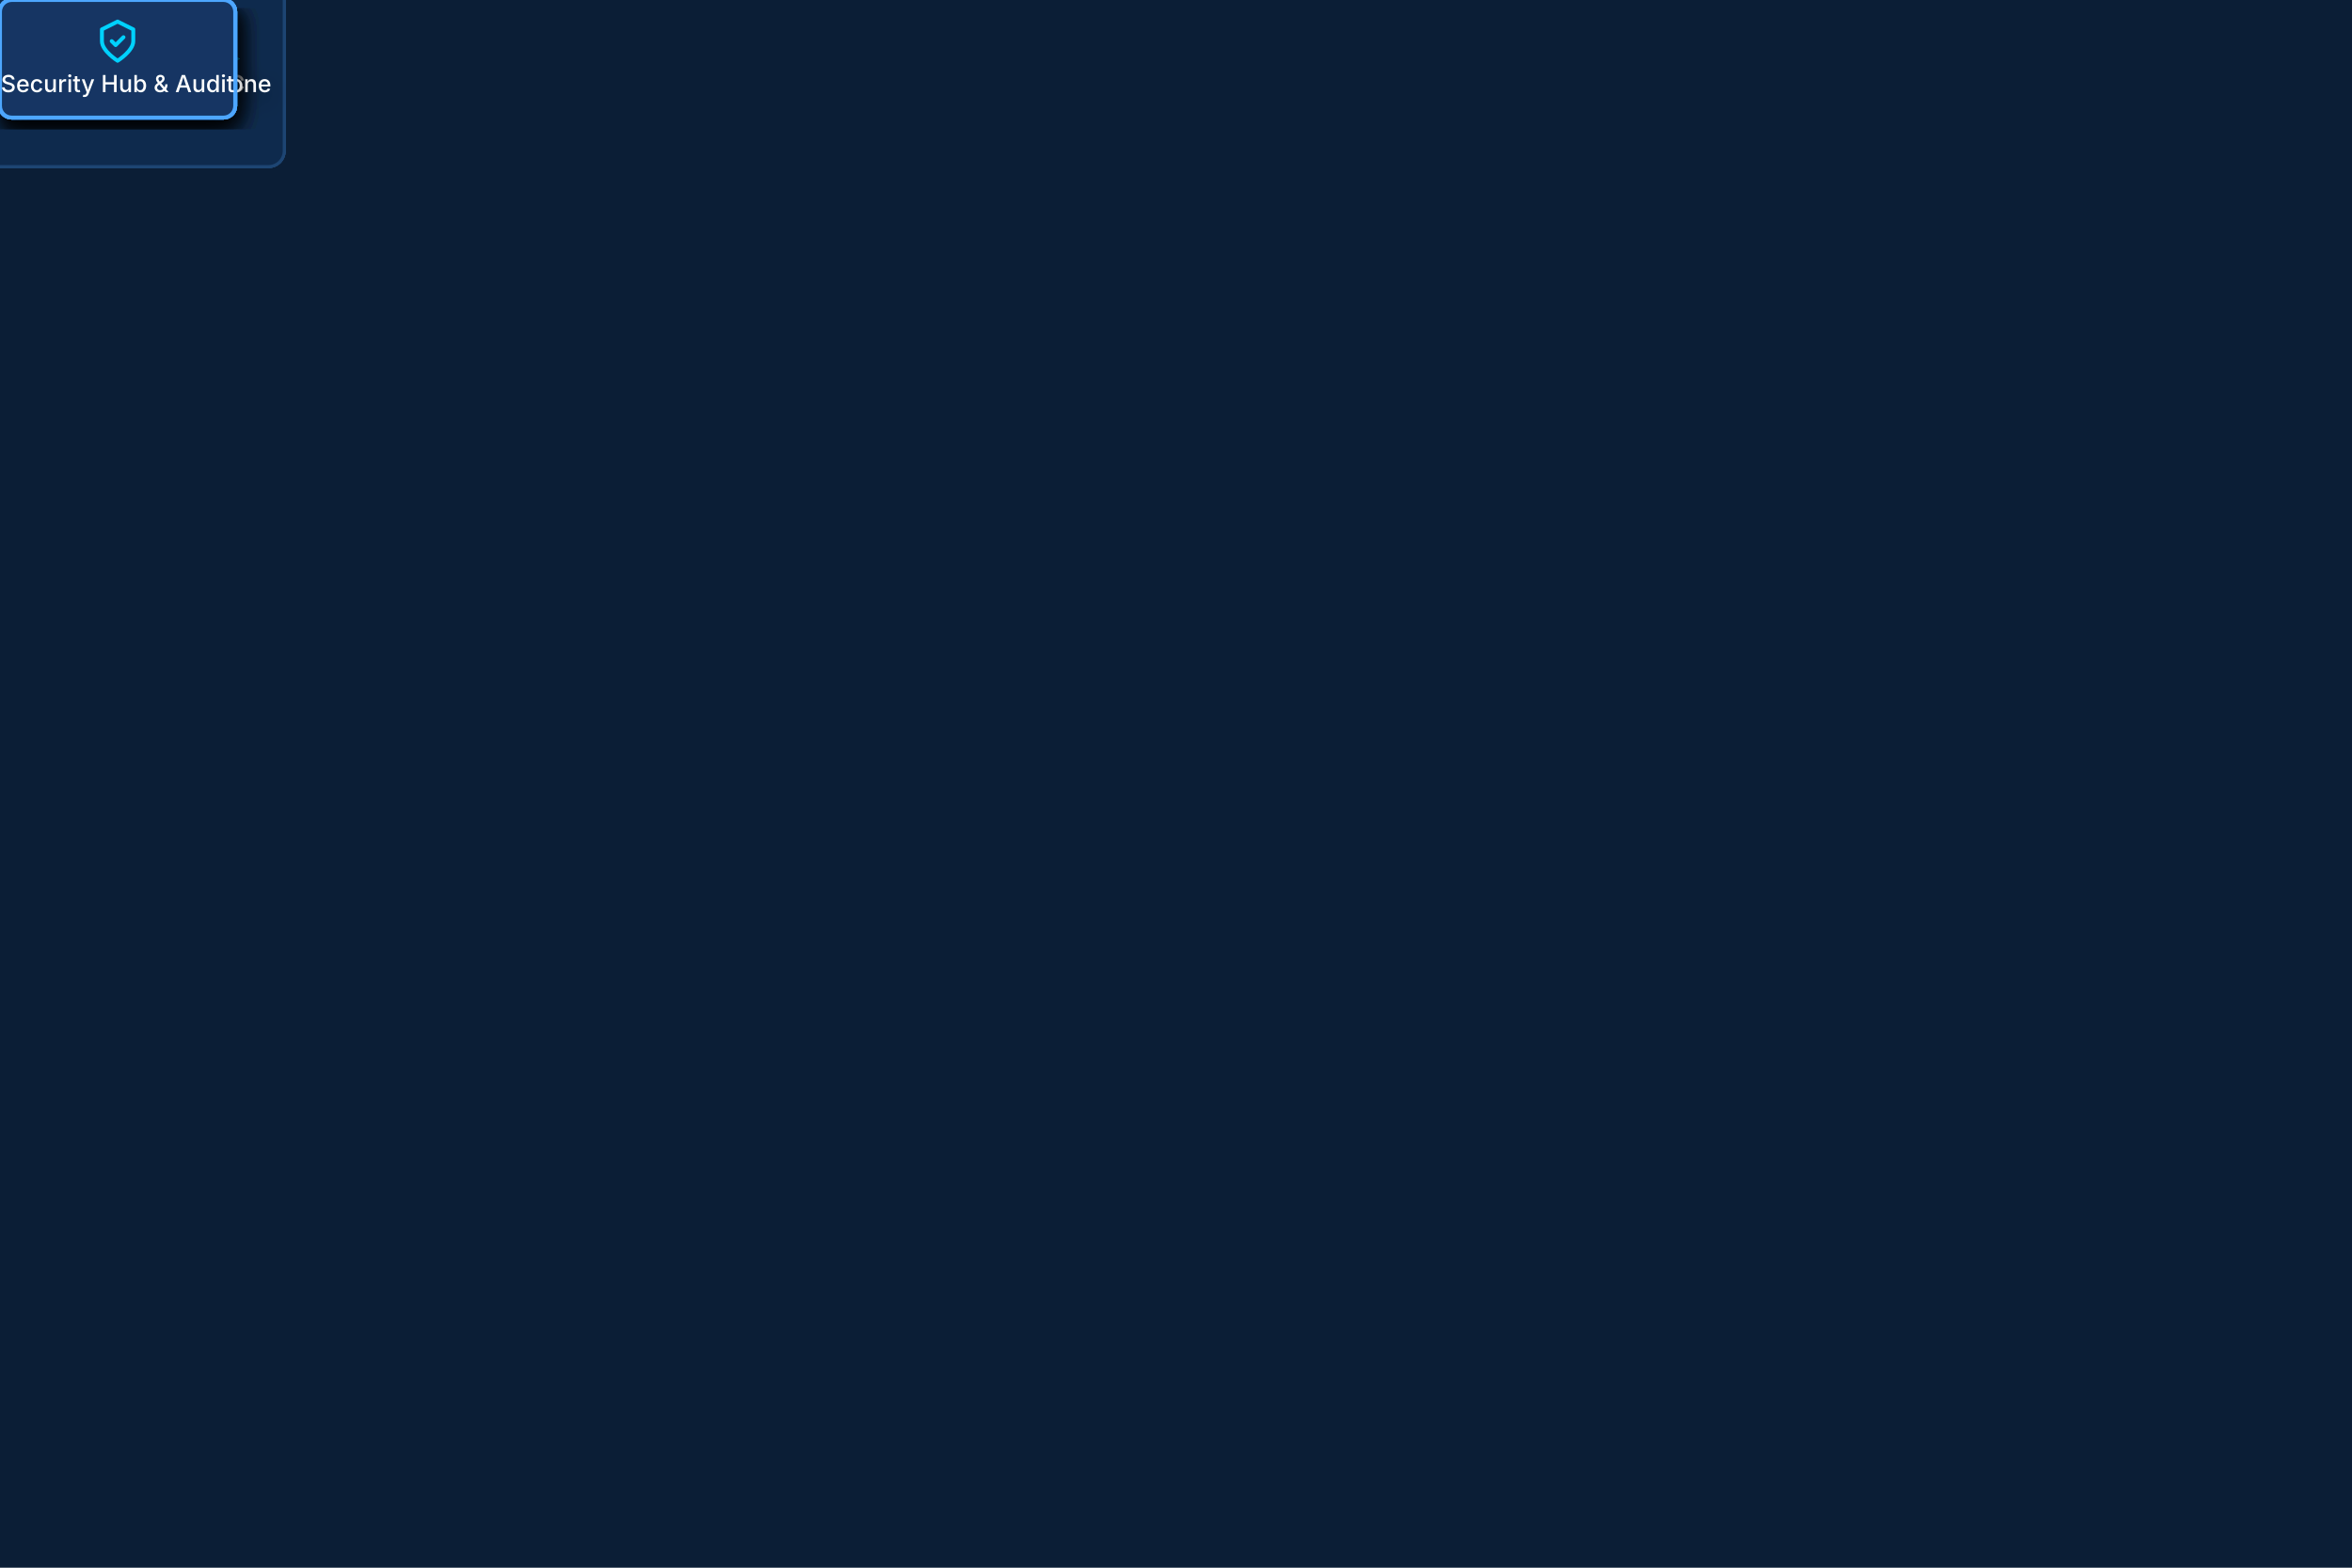
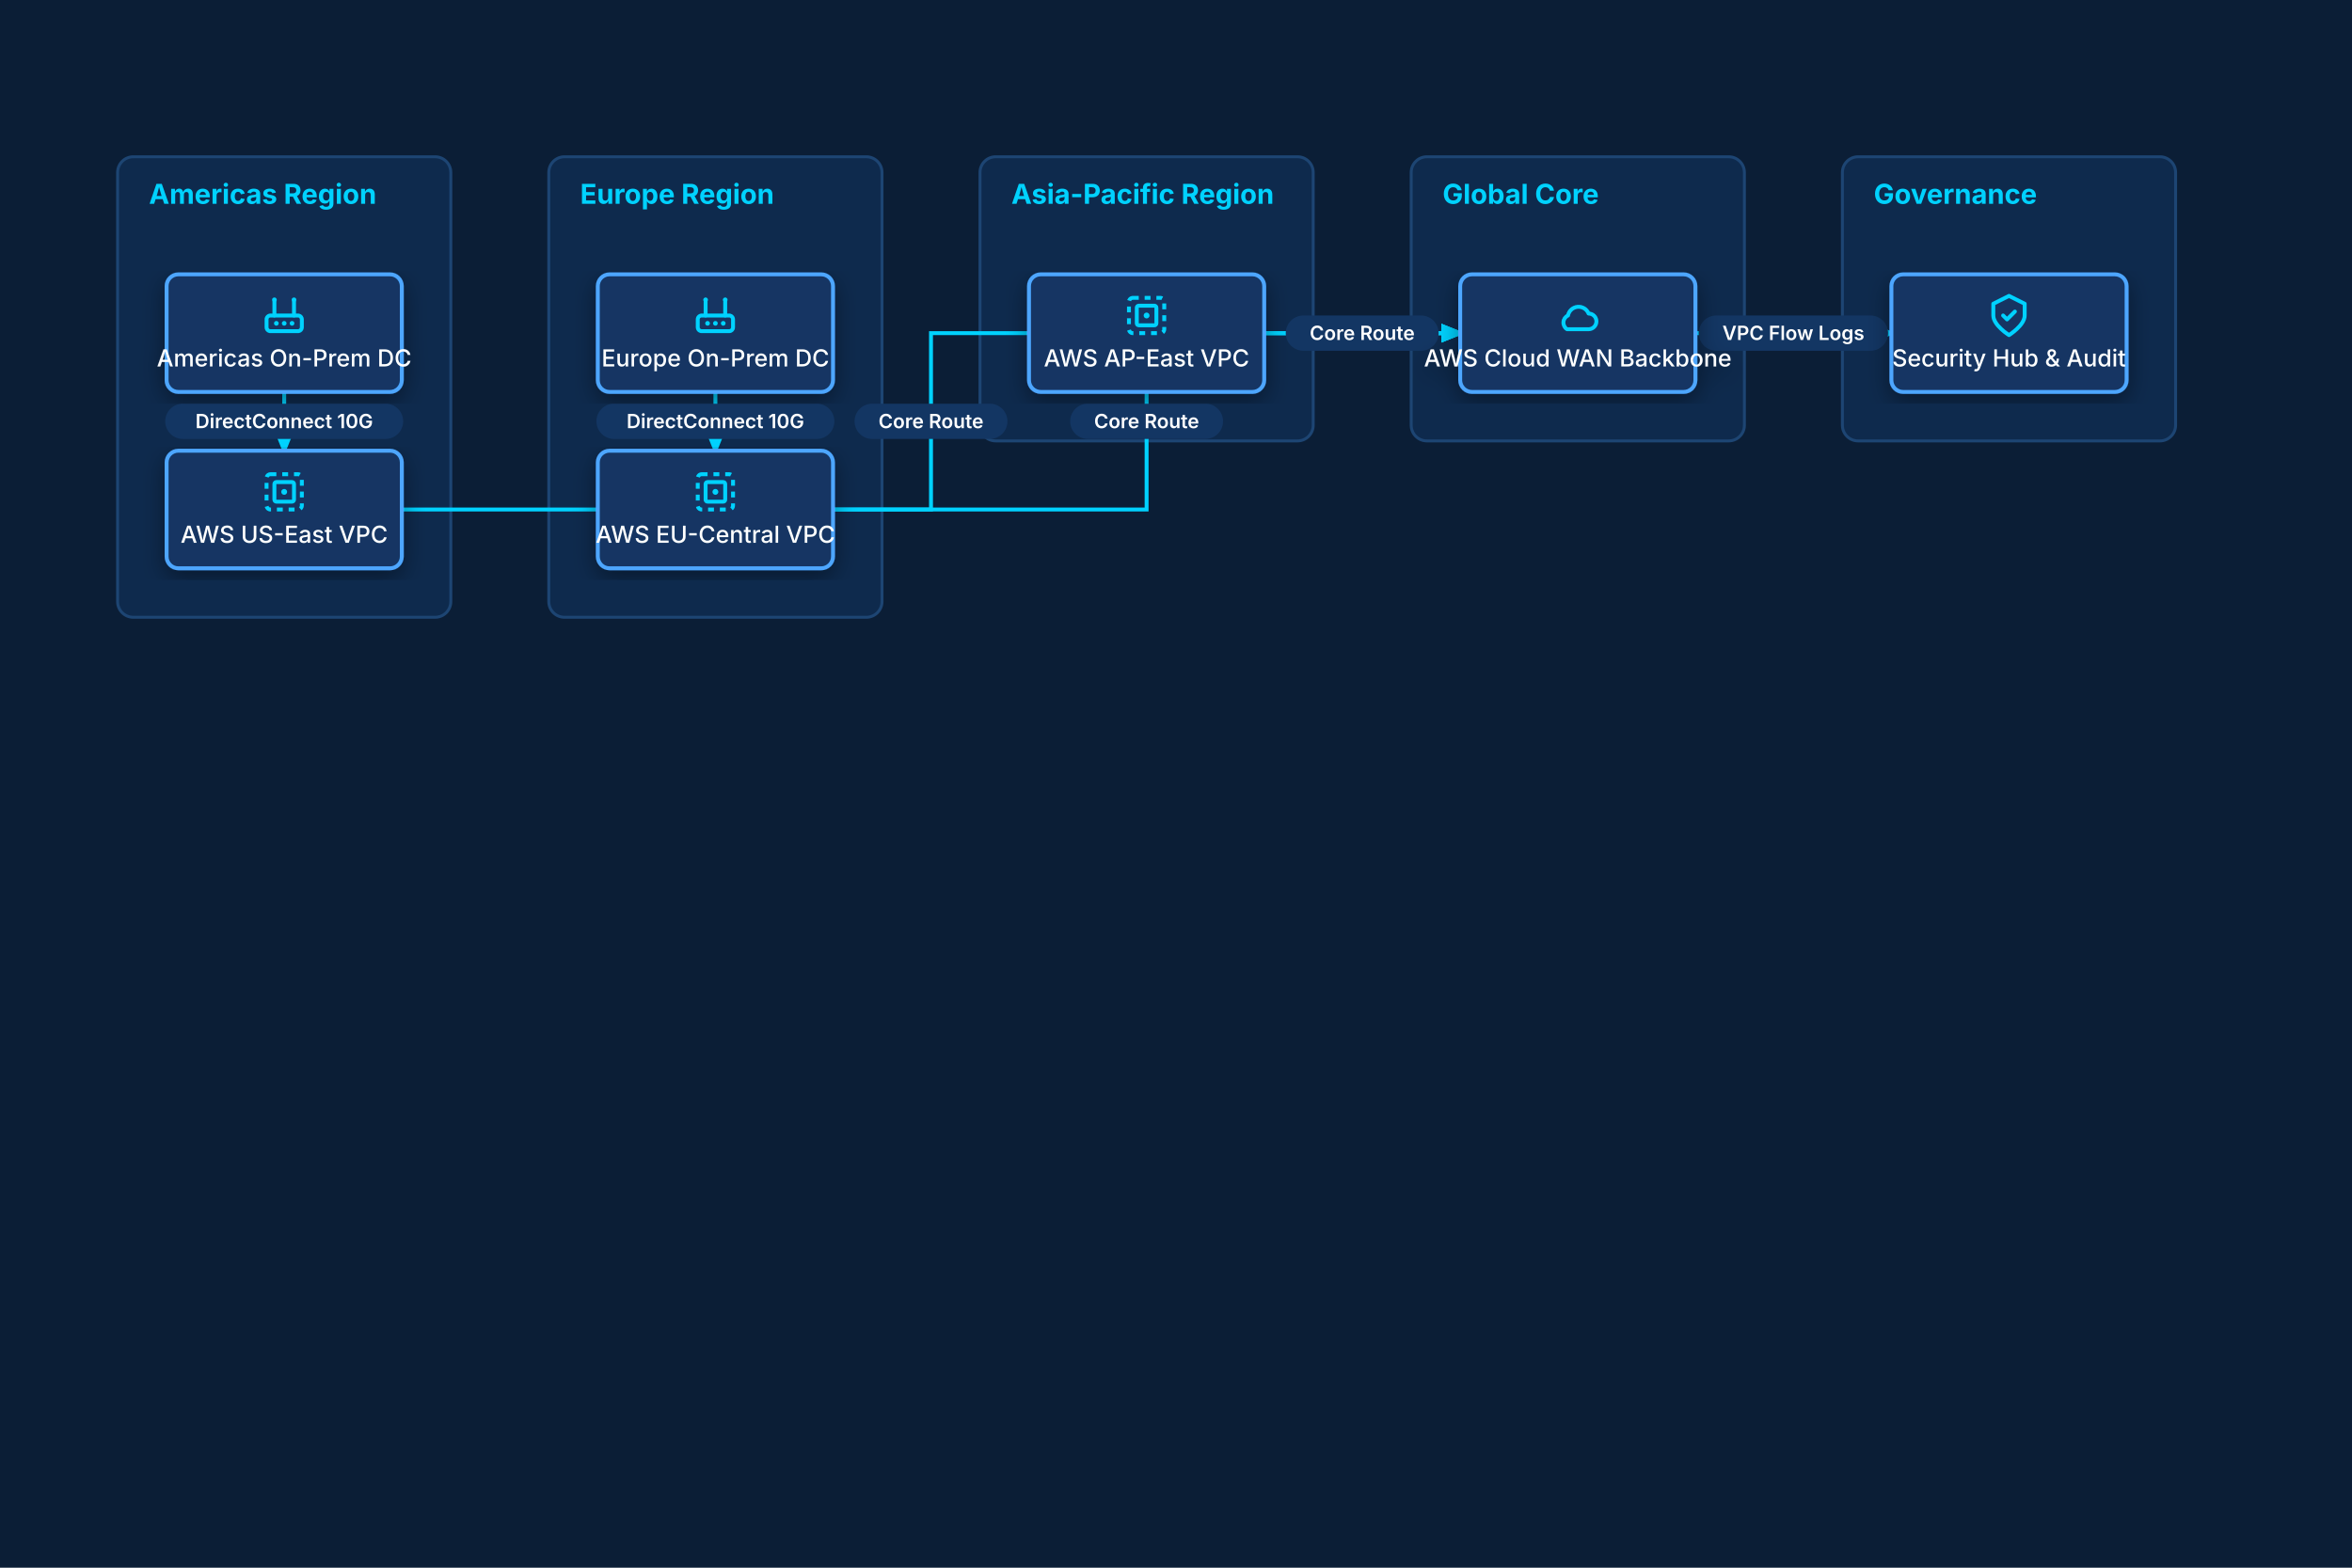
<svg xmlns="http://www.w3.org/2000/svg" viewBox="0 0 1200.0 800.0" width="1200.0" height="800.0">
  <defs>
    <marker id="arrow" viewBox="0 0 10 10" refX="8" refY="5" markerWidth="6" markerHeight="6" orient="auto-start-reverse">
      <path d="M 0 1 L 10 5 L 0 9 z" fill="#00D2FF" />
    </marker>
    <filter id="shadow" x="-10%" y="-10%" width="120%" height="120%">
      <feDropShadow dx="0" dy="4" stdDeviation="6" flood-color="#000000" flood-opacity="0.4" />
    </filter>
  </defs>
  <rect width="100%" height="100%" fill="#0B1E36" />
  <g id="group_1">
-     <rect x="-25.0" y="-60.0" width="170.0" height="145.0" rx="8" fill="#0E2A4D" stroke="#1D4573" stroke-width="1.5" />
-     <text x="-9.0" y="-36.0" fill="#00D2FF" font-family="Inter, -apple-system, BlinkMacSystemFont, 'Segoe UI', Roboto, sans-serif" font-size="14" font-weight="bold">Americas Region</text>
+     <rect x="60.0" y="80.0" width="170.0" height="235.0" rx="8" fill="#0E2A4D" stroke="#1D4573" stroke-width="1.5" />
+     <text x="76.0" y="104.0" fill="#00D2FF" font-family="Inter, -apple-system, BlinkMacSystemFont, 'Segoe UI', Roboto, sans-serif" font-size="14" font-weight="bold">Americas Region</text>
  </g>
  <g id="group_2">
-     <rect x="-25.0" y="-60.0" width="170.0" height="145.0" rx="8" fill="#0E2A4D" stroke="#1D4573" stroke-width="1.5" />
-     <text x="-9.0" y="-36.0" fill="#00D2FF" font-family="Inter, -apple-system, BlinkMacSystemFont, 'Segoe UI', Roboto, sans-serif" font-size="14" font-weight="bold">Europe Region</text>
+     <rect x="280.0" y="80.0" width="170.0" height="235.0" rx="8" fill="#0E2A4D" stroke="#1D4573" stroke-width="1.5" />
+     <text x="296.0" y="104.0" fill="#00D2FF" font-family="Inter, -apple-system, BlinkMacSystemFont, 'Segoe UI', Roboto, sans-serif" font-size="14" font-weight="bold">Europe Region</text>
  </g>
  <g id="group_3">
-     <rect x="-25.0" y="-60.0" width="170.0" height="145.0" rx="8" fill="#0E2A4D" stroke="#1D4573" stroke-width="1.5" />
-     <text x="-9.0" y="-36.0" fill="#00D2FF" font-family="Inter, -apple-system, BlinkMacSystemFont, 'Segoe UI', Roboto, sans-serif" font-size="14" font-weight="bold">Asia-Pacific Region</text>
+     <rect x="500.0" y="80.0" width="170.0" height="145.0" rx="8" fill="#0E2A4D" stroke="#1D4573" stroke-width="1.5" />
+     <text x="516.0" y="104.0" fill="#00D2FF" font-family="Inter, -apple-system, BlinkMacSystemFont, 'Segoe UI', Roboto, sans-serif" font-size="14" font-weight="bold">Asia-Pacific Region</text>
  </g>
  <g id="group_4">
-     <rect x="-25.0" y="-60.0" width="170.0" height="145.0" rx="8" fill="#0E2A4D" stroke="#1D4573" stroke-width="1.5" />
-     <text x="-9.0" y="-36.0" fill="#00D2FF" font-family="Inter, -apple-system, BlinkMacSystemFont, 'Segoe UI', Roboto, sans-serif" font-size="14" font-weight="bold">Global Core</text>
+     <rect x="720.0" y="80.0" width="170.0" height="145.0" rx="8" fill="#0E2A4D" stroke="#1D4573" stroke-width="1.5" />
+     <text x="736.0" y="104.0" fill="#00D2FF" font-family="Inter, -apple-system, BlinkMacSystemFont, 'Segoe UI', Roboto, sans-serif" font-size="14" font-weight="bold">Global Core</text>
  </g>
  <g id="group_5">
-     <rect x="-25.0" y="-60.0" width="170.0" height="145.0" rx="8" fill="#0E2A4D" stroke="#1D4573" stroke-width="1.5" />
-     <text x="-9.0" y="-36.0" fill="#00D2FF" font-family="Inter, -apple-system, BlinkMacSystemFont, 'Segoe UI', Roboto, sans-serif" font-size="14" font-weight="bold">Governance</text>
+     <rect x="940.0" y="80.0" width="170.0" height="145.0" rx="8" fill="#0E2A4D" stroke="#1D4573" stroke-width="1.5" />
+     <text x="956.0" y="104.0" fill="#00D2FF" font-family="Inter, -apple-system, BlinkMacSystemFont, 'Segoe UI', Roboto, sans-serif" font-size="14" font-weight="bold">Governance</text>
  </g>
-   <path d="M 0.0 30.0 L 120.0 30.0" fill="none" stroke="#00D2FF" stroke-width="2" marker-end="url(#arrow)" />
+   <path d="M 145.0 200.0 L 145.0 230.0" fill="none" stroke="#00D2FF" stroke-width="2" marker-end="url(#arrow)" />
  <g class="badge">
-     <rect x="-0.7" y="21.0" width="121.4" height="18.0" rx="9.0" fill="#133663" />
-     <text x="60.0" y="33.5" fill="#FFFFFF" font-size="10.0" font-family="Inter, -apple-system, BlinkMacSystemFont, 'Segoe UI', Roboto, sans-serif" font-weight="600" text-anchor="middle">DirectConnect 10G</text>
+     <rect x="84.3" y="206.0" width="121.4" height="18.0" rx="9.0" fill="#133663" />
+     <text x="145.0" y="218.5" fill="#FFFFFF" font-size="10.0" font-family="Inter, -apple-system, BlinkMacSystemFont, 'Segoe UI', Roboto, sans-serif" font-weight="600" text-anchor="middle">DirectConnect 10G</text>
  </g>
-   <path d="M 0.0 30.0 L 120.0 30.0" fill="none" stroke="#00D2FF" stroke-width="2" marker-end="url(#arrow)" />
+   <path d="M 365.0 200.0 L 365.0 230.0" fill="none" stroke="#00D2FF" stroke-width="2" marker-end="url(#arrow)" />
  <g class="badge">
-     <rect x="-0.7" y="21.0" width="121.4" height="18.0" rx="9.0" fill="#133663" />
-     <text x="60.0" y="33.5" fill="#FFFFFF" font-size="10.0" font-family="Inter, -apple-system, BlinkMacSystemFont, 'Segoe UI', Roboto, sans-serif" font-weight="600" text-anchor="middle">DirectConnect 10G</text>
+     <rect x="304.3" y="206.0" width="121.4" height="18.0" rx="9.0" fill="#133663" />
+     <text x="365.0" y="218.5" fill="#FFFFFF" font-size="10.0" font-family="Inter, -apple-system, BlinkMacSystemFont, 'Segoe UI', Roboto, sans-serif" font-weight="600" text-anchor="middle">DirectConnect 10G</text>
  </g>
-   <path d="M 0.0 30.0 L 120.0 30.0" fill="none" stroke="#00D2FF" stroke-width="2" marker-end="url(#arrow)" />
+   <path d="M 205.0 260.0 L 475.0 260.0 L 475.0 170.0 L 745.0 170.0" fill="none" stroke="#00D2FF" stroke-width="2" marker-end="url(#arrow)" />
  <g class="badge">
-     <rect x="21.0" y="21.0" width="78.0" height="18.0" rx="9.0" fill="#133663" />
-     <text x="60.0" y="33.5" fill="#FFFFFF" font-size="10.0" font-family="Inter, -apple-system, BlinkMacSystemFont, 'Segoe UI', Roboto, sans-serif" font-weight="600" text-anchor="middle">Core Route</text>
+     <rect x="436.0" y="206.0" width="78.0" height="18.0" rx="9.0" fill="#133663" />
+     <text x="475.0" y="218.5" fill="#FFFFFF" font-size="10.0" font-family="Inter, -apple-system, BlinkMacSystemFont, 'Segoe UI', Roboto, sans-serif" font-weight="600" text-anchor="middle">Core Route</text>
  </g>
-   <path d="M 0.0 30.0 L 120.0 30.0" fill="none" stroke="#00D2FF" stroke-width="2" marker-end="url(#arrow)" />
+   <path d="M 425.0 260.0 L 585.0 260.0 L 585.0 170.0 L 745.0 170.0" fill="none" stroke="#00D2FF" stroke-width="2" marker-end="url(#arrow)" />
  <g class="badge">
-     <rect x="21.0" y="21.0" width="78.0" height="18.0" rx="9.0" fill="#133663" />
-     <text x="60.0" y="33.5" fill="#FFFFFF" font-size="10.0" font-family="Inter, -apple-system, BlinkMacSystemFont, 'Segoe UI', Roboto, sans-serif" font-weight="600" text-anchor="middle">Core Route</text>
+     <rect x="546.0" y="206.0" width="78.0" height="18.0" rx="9.0" fill="#133663" />
+     <text x="585.0" y="218.5" fill="#FFFFFF" font-size="10.0" font-family="Inter, -apple-system, BlinkMacSystemFont, 'Segoe UI', Roboto, sans-serif" font-weight="600" text-anchor="middle">Core Route</text>
  </g>
-   <path d="M 0.0 30.0 L 120.0 30.0" fill="none" stroke="#00D2FF" stroke-width="2" marker-end="url(#arrow)" />
+   <path d="M 645.0 170.0 L 745.0 170.0" fill="none" stroke="#00D2FF" stroke-width="2" marker-end="url(#arrow)" />
  <g class="badge">
-     <rect x="21.0" y="21.0" width="78.0" height="18.0" rx="9.0" fill="#133663" />
-     <text x="60.0" y="33.5" fill="#FFFFFF" font-size="10.0" font-family="Inter, -apple-system, BlinkMacSystemFont, 'Segoe UI', Roboto, sans-serif" font-weight="600" text-anchor="middle">Core Route</text>
+     <rect x="656.0" y="161.0" width="78.0" height="18.0" rx="9.0" fill="#133663" />
+     <text x="695.0" y="173.5" fill="#FFFFFF" font-size="10.0" font-family="Inter, -apple-system, BlinkMacSystemFont, 'Segoe UI', Roboto, sans-serif" font-weight="600" text-anchor="middle">Core Route</text>
  </g>
-   <path d="M 0.0 30.0 L 120.0 30.0" fill="none" stroke="#00D2FF" stroke-width="2" stroke-dasharray="5,5" marker-end="url(#arrow)" />
+   <path d="M 865.0 170.0 L 965.0 170.0" fill="none" stroke="#00D2FF" stroke-width="2" stroke-dasharray="5,5" marker-end="url(#arrow)" />
  <g class="badge">
-     <rect x="11.7" y="21.0" width="96.6" height="18.0" rx="9.0" fill="#133663" />
-     <text x="60.0" y="33.5" fill="#FFFFFF" font-size="10.0" font-family="Inter, -apple-system, BlinkMacSystemFont, 'Segoe UI', Roboto, sans-serif" font-weight="600" text-anchor="middle">VPC Flow Logs</text>
+     <rect x="866.7" y="161.0" width="96.6" height="18.0" rx="9.0" fill="#133663" />
+     <text x="915.0" y="173.5" fill="#FFFFFF" font-size="10.0" font-family="Inter, -apple-system, BlinkMacSystemFont, 'Segoe UI', Roboto, sans-serif" font-weight="600" text-anchor="middle">VPC Flow Logs</text>
  </g>
  <g id="us_dc" filter="url(#shadow)">
-     <rect x="0.0" y="0.0" width="120.0" height="60.0" rx="6.0" fill="#133663" stroke="#4DA6FF" stroke-width="2.0" />
-     <g class="icon icon-router" transform="translate(48.0, 9.0) scale(1.0)">
+     <rect x="85.0" y="140.0" width="120.0" height="60.0" rx="6.0" fill="#133663" stroke="#4DA6FF" stroke-width="2.0" />
+     <g class="icon icon-router" transform="translate(133.0, 149.0) scale(1.0)">
      <rect x="3" y="12" width="18" height="8" rx="2" fill="none" stroke="#00D2FF" stroke-width="2.0" />
      <line x1="7" y1="12" x2="7" y2="5" stroke="#00D2FF" stroke-width="2.0" stroke-linecap="round" />
      <line x1="17" y1="12" x2="17" y2="5" stroke="#00D2FF" stroke-width="2.0" stroke-linecap="round" />
      <circle cx="7" cy="4" r="1.2" fill="#00D2FF" />
      <circle cx="17" cy="4" r="1.2" fill="#00D2FF" />
      <circle cx="8" cy="16" r="1.2" fill="#00D2FF" />
      <circle cx="12" cy="16" r="1.2" fill="#00D2FF" />
      <circle cx="16" cy="16" r="1.2" fill="#00D2FF" />
    </g>
-     <text x="60.0" y="47.0" text-anchor="middle" fill="#FFFFFF" font-family="Inter, -apple-system, BlinkMacSystemFont, 'Segoe UI', Roboto, sans-serif" font-size="12" font-weight="500">Americas On-Prem DC</text>
+     <text x="145.0" y="187.0" text-anchor="middle" fill="#FFFFFF" font-family="Inter, -apple-system, BlinkMacSystemFont, 'Segoe UI', Roboto, sans-serif" font-size="12" font-weight="500">Americas On-Prem DC</text>
  </g>
  <g id="us_vpc" filter="url(#shadow)">
-     <rect x="0.0" y="0.0" width="120.0" height="60.0" rx="6.0" fill="#133663" stroke="#4DA6FF" stroke-width="2.0" />
-     <g class="icon icon-vpc" transform="translate(48.0, 9.0) scale(1.0)">
+     <rect x="85.0" y="230.0" width="120.0" height="60.0" rx="6.0" fill="#133663" stroke="#4DA6FF" stroke-width="2.0" />
+     <g class="icon icon-vpc" transform="translate(133.0, 239.0) scale(1.0)">
      <rect x="3" y="3" width="18" height="18" rx="2" fill="none" stroke="#00D2FF" stroke-width="2.0" stroke-dasharray="3,3" />
      <rect x="7" y="7" width="10" height="10" rx="1" fill="none" stroke="#00D2FF" stroke-width="2.0" />
      <circle cx="12" cy="12" r="1.5" fill="#00D2FF" />
    </g>
-     <text x="60.0" y="47.0" text-anchor="middle" fill="#FFFFFF" font-family="Inter, -apple-system, BlinkMacSystemFont, 'Segoe UI', Roboto, sans-serif" font-size="12" font-weight="500">AWS US-East VPC</text>
+     <text x="145.0" y="277.0" text-anchor="middle" fill="#FFFFFF" font-family="Inter, -apple-system, BlinkMacSystemFont, 'Segoe UI', Roboto, sans-serif" font-size="12" font-weight="500">AWS US-East VPC</text>
  </g>
  <g id="eu_dc" filter="url(#shadow)">
-     <rect x="0.0" y="0.0" width="120.0" height="60.0" rx="6.0" fill="#133663" stroke="#4DA6FF" stroke-width="2.0" />
-     <g class="icon icon-router" transform="translate(48.0, 9.0) scale(1.0)">
+     <rect x="305.0" y="140.0" width="120.0" height="60.0" rx="6.0" fill="#133663" stroke="#4DA6FF" stroke-width="2.0" />
+     <g class="icon icon-router" transform="translate(353.0, 149.0) scale(1.0)">
      <rect x="3" y="12" width="18" height="8" rx="2" fill="none" stroke="#00D2FF" stroke-width="2.0" />
      <line x1="7" y1="12" x2="7" y2="5" stroke="#00D2FF" stroke-width="2.0" stroke-linecap="round" />
      <line x1="17" y1="12" x2="17" y2="5" stroke="#00D2FF" stroke-width="2.0" stroke-linecap="round" />
      <circle cx="7" cy="4" r="1.2" fill="#00D2FF" />
      <circle cx="17" cy="4" r="1.2" fill="#00D2FF" />
      <circle cx="8" cy="16" r="1.2" fill="#00D2FF" />
      <circle cx="12" cy="16" r="1.2" fill="#00D2FF" />
      <circle cx="16" cy="16" r="1.2" fill="#00D2FF" />
    </g>
-     <text x="60.0" y="47.0" text-anchor="middle" fill="#FFFFFF" font-family="Inter, -apple-system, BlinkMacSystemFont, 'Segoe UI', Roboto, sans-serif" font-size="12" font-weight="500">Europe On-Prem DC</text>
+     <text x="365.0" y="187.0" text-anchor="middle" fill="#FFFFFF" font-family="Inter, -apple-system, BlinkMacSystemFont, 'Segoe UI', Roboto, sans-serif" font-size="12" font-weight="500">Europe On-Prem DC</text>
  </g>
  <g id="eu_vpc" filter="url(#shadow)">
-     <rect x="0.0" y="0.0" width="120.0" height="60.0" rx="6.0" fill="#133663" stroke="#4DA6FF" stroke-width="2.0" />
-     <g class="icon icon-vpc" transform="translate(48.0, 9.0) scale(1.0)">
+     <rect x="305.0" y="230.0" width="120.0" height="60.0" rx="6.0" fill="#133663" stroke="#4DA6FF" stroke-width="2.0" />
+     <g class="icon icon-vpc" transform="translate(353.0, 239.0) scale(1.0)">
      <rect x="3" y="3" width="18" height="18" rx="2" fill="none" stroke="#00D2FF" stroke-width="2.0" stroke-dasharray="3,3" />
      <rect x="7" y="7" width="10" height="10" rx="1" fill="none" stroke="#00D2FF" stroke-width="2.0" />
      <circle cx="12" cy="12" r="1.5" fill="#00D2FF" />
    </g>
-     <text x="60.0" y="47.0" text-anchor="middle" fill="#FFFFFF" font-family="Inter, -apple-system, BlinkMacSystemFont, 'Segoe UI', Roboto, sans-serif" font-size="12" font-weight="500">AWS EU-Central VPC</text>
+     <text x="365.0" y="277.0" text-anchor="middle" fill="#FFFFFF" font-family="Inter, -apple-system, BlinkMacSystemFont, 'Segoe UI', Roboto, sans-serif" font-size="12" font-weight="500">AWS EU-Central VPC</text>
  </g>
  <g id="ap_vpc" filter="url(#shadow)">
-     <rect x="0.0" y="0.0" width="120.0" height="60.0" rx="6.0" fill="#133663" stroke="#4DA6FF" stroke-width="2.0" />
-     <g class="icon icon-vpc" transform="translate(48.0, 9.0) scale(1.0)">
+     <rect x="525.0" y="140.0" width="120.0" height="60.0" rx="6.0" fill="#133663" stroke="#4DA6FF" stroke-width="2.0" />
+     <g class="icon icon-vpc" transform="translate(573.0, 149.0) scale(1.0)">
      <rect x="3" y="3" width="18" height="18" rx="2" fill="none" stroke="#00D2FF" stroke-width="2.0" stroke-dasharray="3,3" />
      <rect x="7" y="7" width="10" height="10" rx="1" fill="none" stroke="#00D2FF" stroke-width="2.0" />
      <circle cx="12" cy="12" r="1.5" fill="#00D2FF" />
    </g>
-     <text x="60.0" y="47.0" text-anchor="middle" fill="#FFFFFF" font-family="Inter, -apple-system, BlinkMacSystemFont, 'Segoe UI', Roboto, sans-serif" font-size="12" font-weight="500">AWS AP-East VPC</text>
+     <text x="585.0" y="187.0" text-anchor="middle" fill="#FFFFFF" font-family="Inter, -apple-system, BlinkMacSystemFont, 'Segoe UI', Roboto, sans-serif" font-size="12" font-weight="500">AWS AP-East VPC</text>
  </g>
  <g id="cloud_wan" filter="url(#shadow)">
-     <rect x="0.0" y="0.0" width="120.0" height="60.0" rx="6.0" fill="#133663" stroke="#4DA6FF" stroke-width="2.0" />
-     <g class="icon icon-cloud" transform="translate(48.0, 9.0) scale(1.0)">
+     <rect x="745.0" y="140.0" width="120.0" height="60.0" rx="6.0" fill="#133663" stroke="#4DA6FF" stroke-width="2.0" />
+     <g class="icon icon-cloud" transform="translate(793.0, 149.0) scale(1.0)">
      <path d="M 6.5 19 H 17.5 A 4 4 0 0 0 17.5 11 A 5.5 5.5 0 0 0 7 12 A 4 4 0 0 0 6.5 19 Z" fill="none" stroke="#00D2FF" stroke-width="2.0" stroke-linejoin="round" />
    </g>
-     <text x="60.0" y="47.0" text-anchor="middle" fill="#FFFFFF" font-family="Inter, -apple-system, BlinkMacSystemFont, 'Segoe UI', Roboto, sans-serif" font-size="12" font-weight="500">AWS Cloud WAN Backbone</text>
+     <text x="805.0" y="187.0" text-anchor="middle" fill="#FFFFFF" font-family="Inter, -apple-system, BlinkMacSystemFont, 'Segoe UI', Roboto, sans-serif" font-size="12" font-weight="500">AWS Cloud WAN Backbone</text>
  </g>
  <g id="sec_hub" filter="url(#shadow)">
-     <rect x="0.0" y="0.0" width="120.0" height="60.0" rx="6.0" fill="#133663" stroke="#4DA6FF" stroke-width="2.0" />
-     <g class="icon icon-shield" transform="translate(48.0, 9.0) scale(1.0)">
+     <rect x="965.0" y="140.0" width="120.0" height="60.0" rx="6.0" fill="#133663" stroke="#4DA6FF" stroke-width="2.0" />
+     <g class="icon icon-shield" transform="translate(1013.0, 149.0) scale(1.0)">
      <path d="M 12 2 L 20 6 V 12 C 20 17 12 22 12 22 C 12 22 4 17 4 12 V 6 Z" fill="none" stroke="#00D2FF" stroke-width="2.0" stroke-linejoin="round" />
      <polyline points="9,12 11,14 15,10" fill="none" stroke="#00D2FF" stroke-width="2.0" stroke-linecap="round" stroke-linejoin="round" />
    </g>
-     <text x="60.0" y="47.0" text-anchor="middle" fill="#FFFFFF" font-family="Inter, -apple-system, BlinkMacSystemFont, 'Segoe UI', Roboto, sans-serif" font-size="12" font-weight="500">Security Hub &amp; Audit</text>
+     <text x="1025.0" y="187.0" text-anchor="middle" fill="#FFFFFF" font-family="Inter, -apple-system, BlinkMacSystemFont, 'Segoe UI', Roboto, sans-serif" font-size="12" font-weight="500">Security Hub &amp; Audit</text>
  </g>
</svg>
